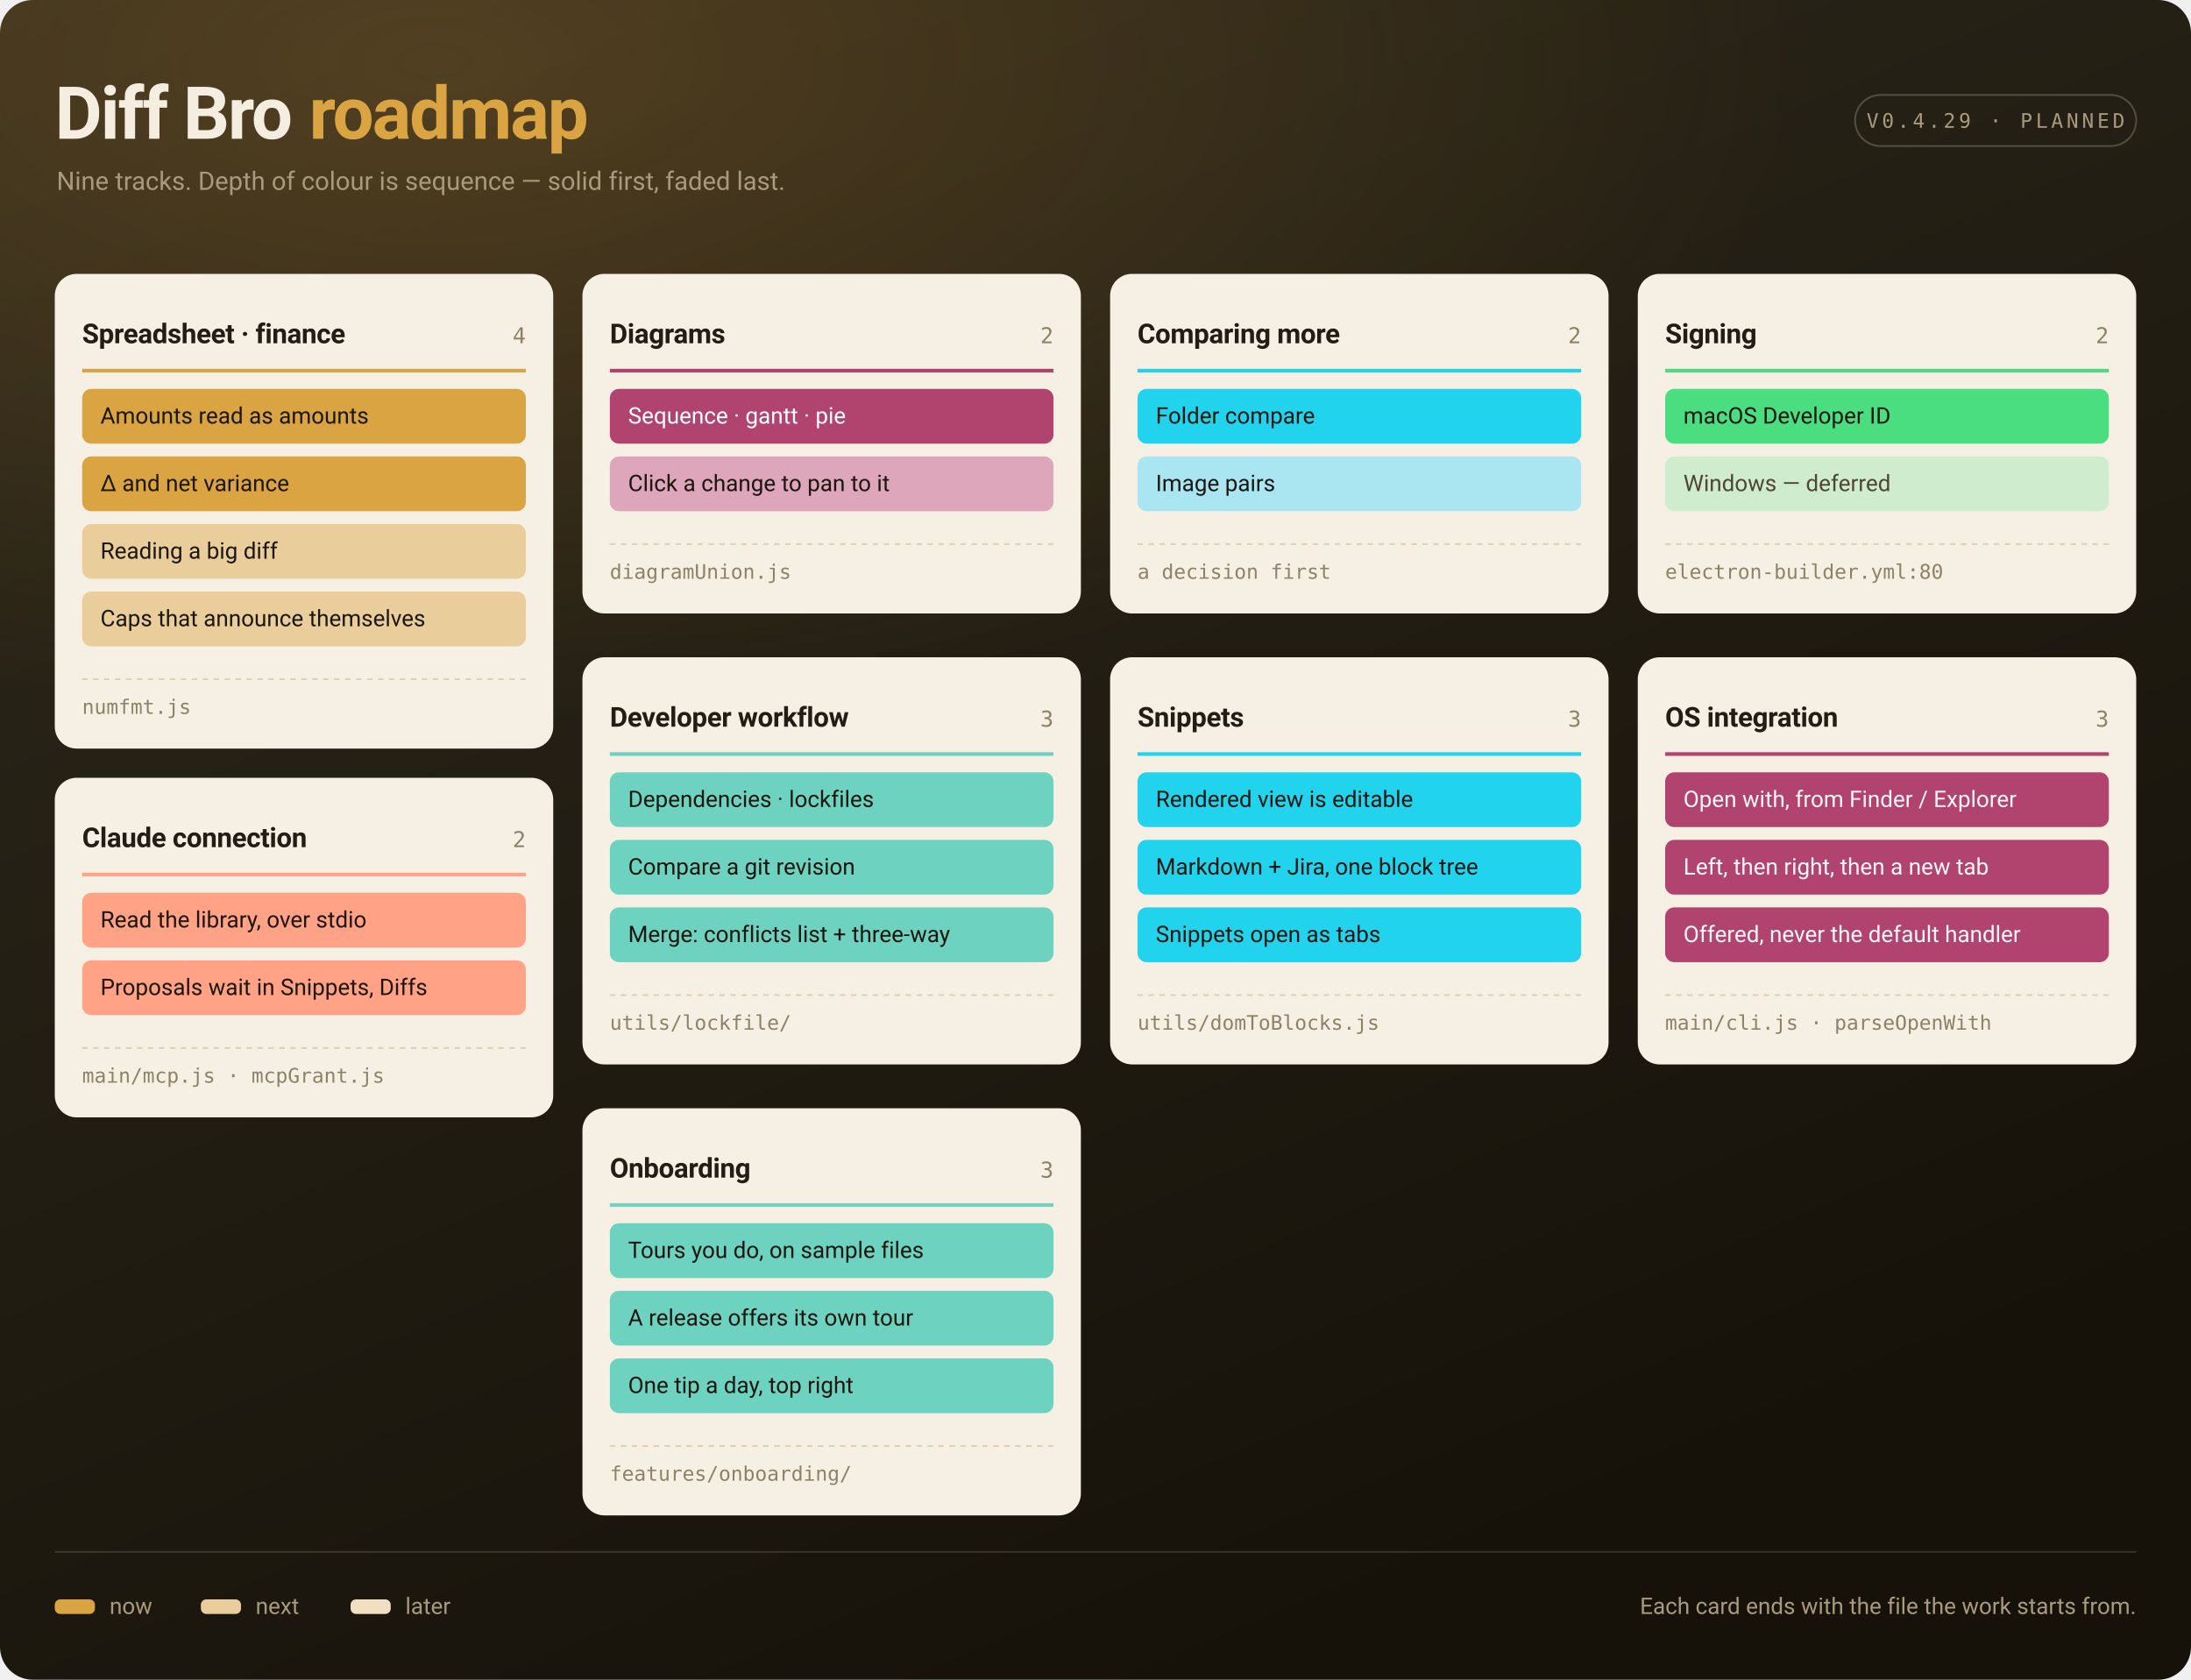
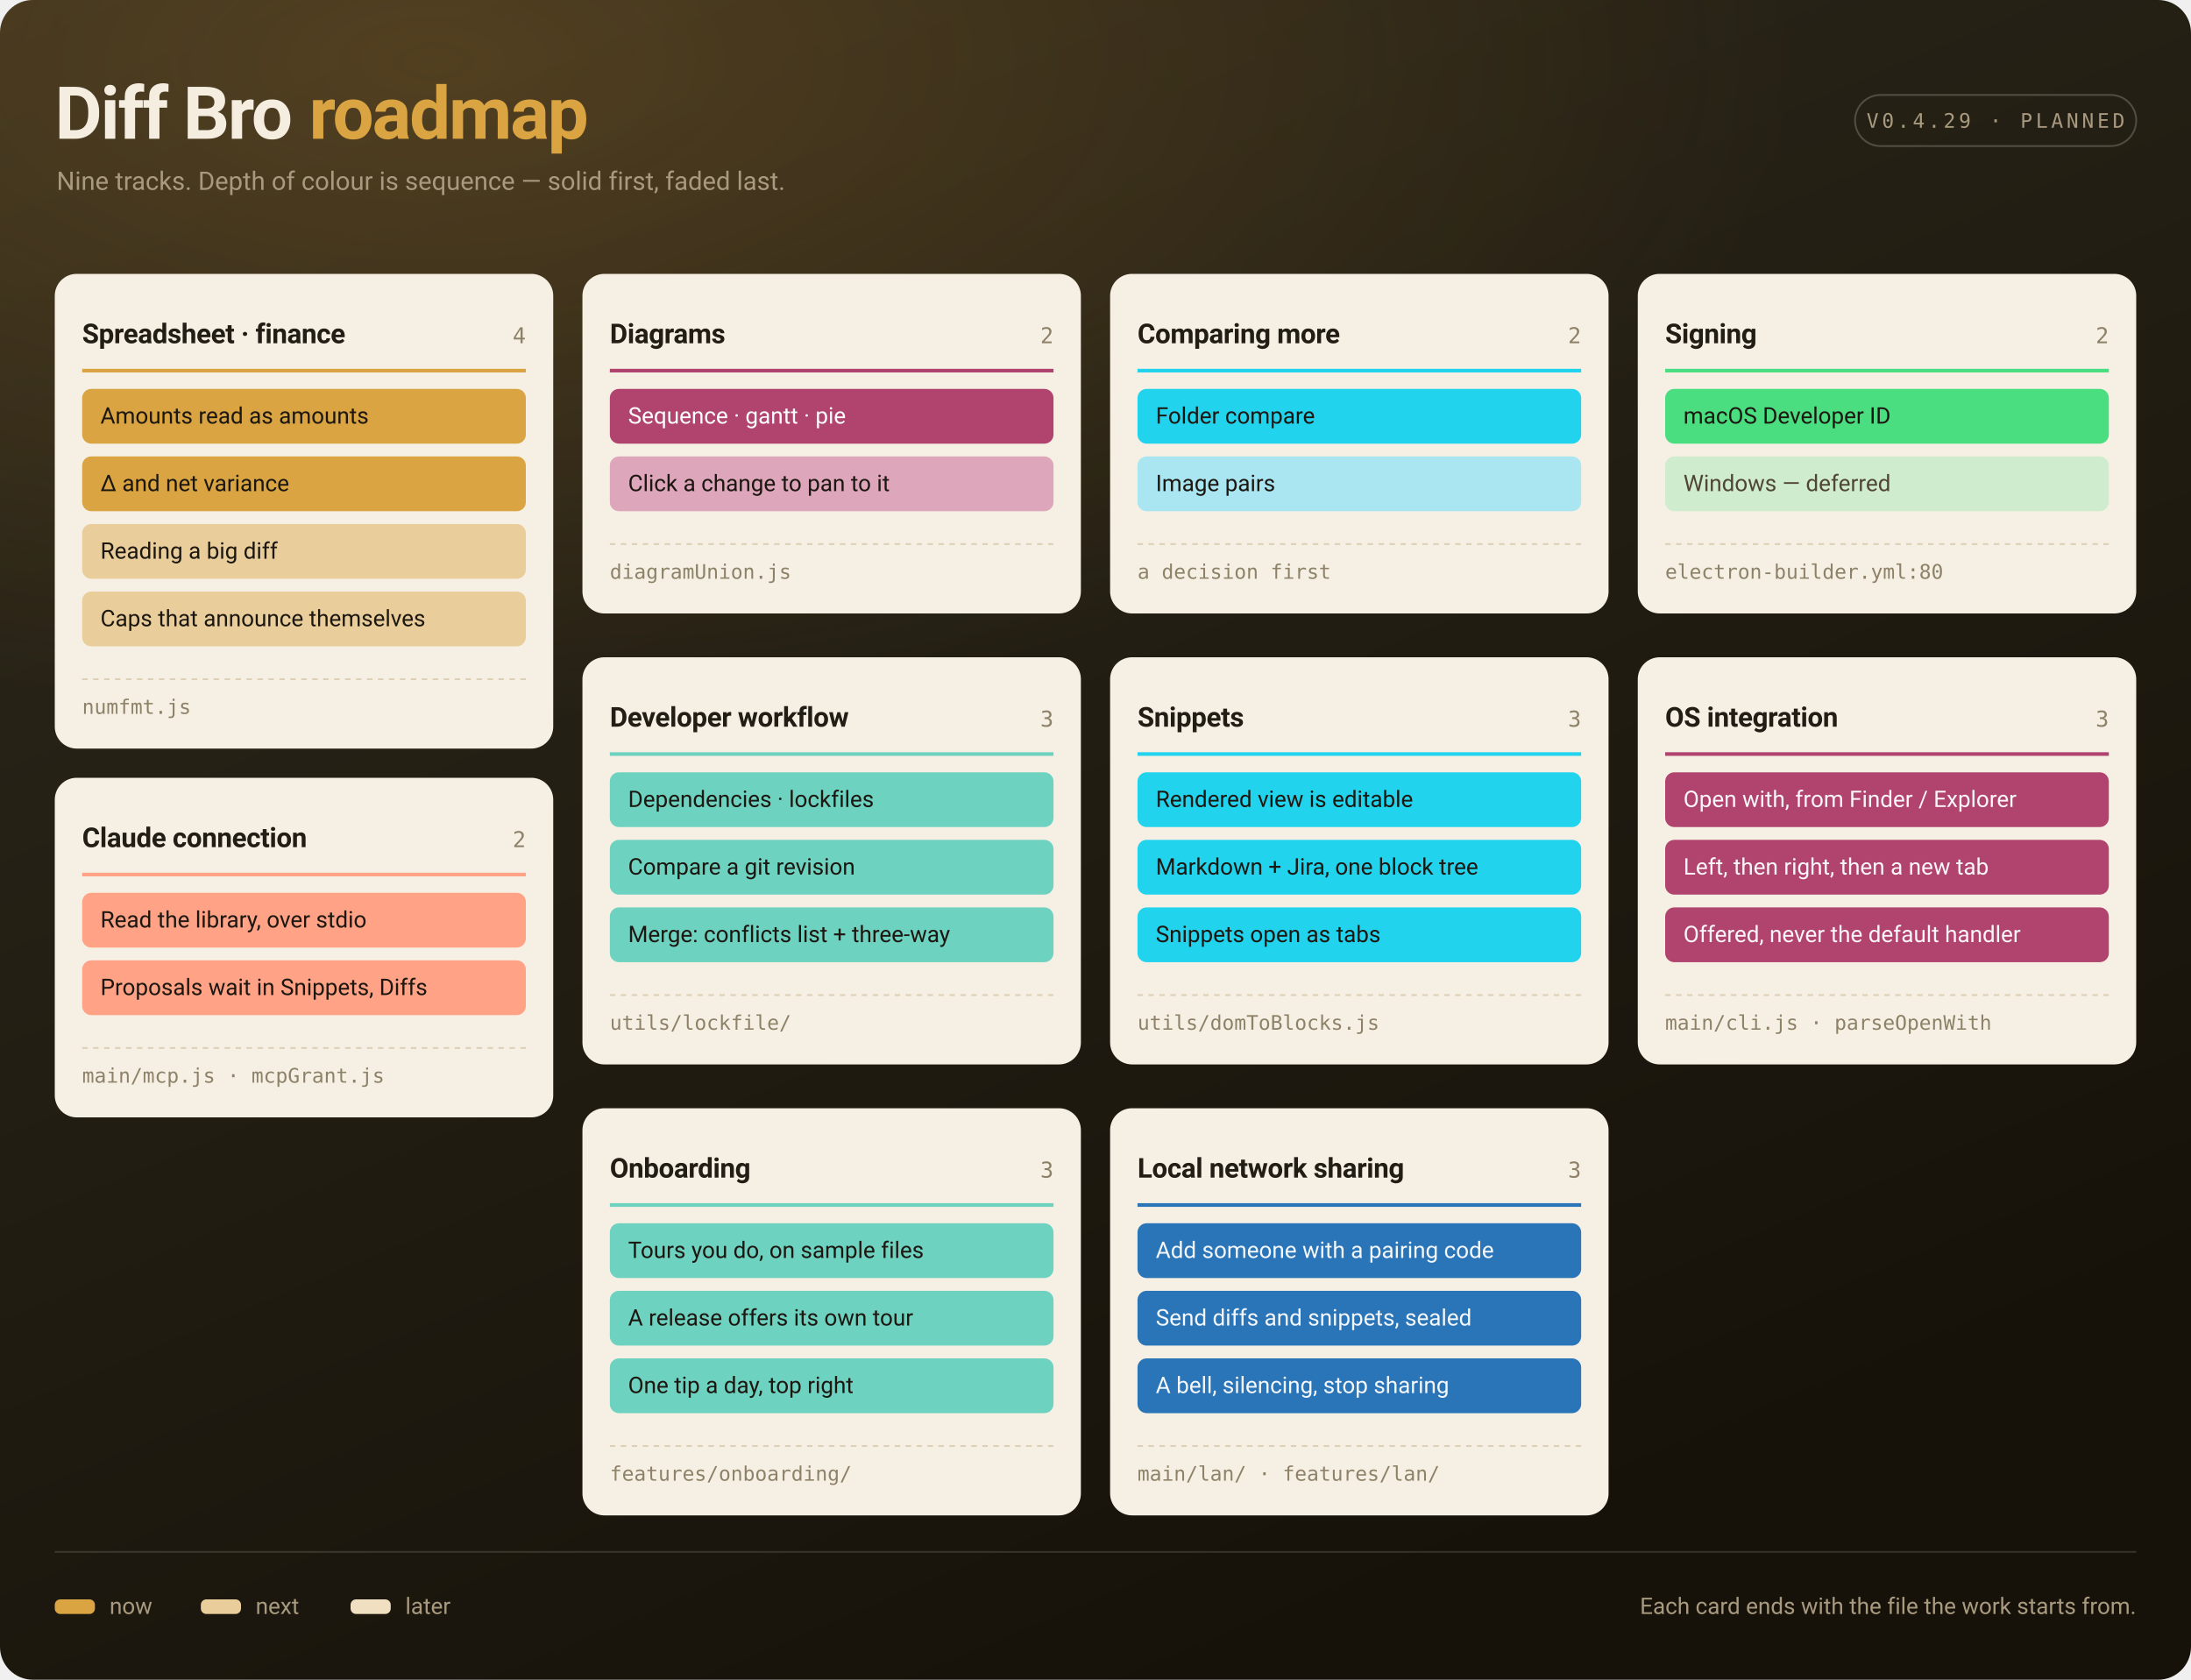
- <svg xmlns="http://www.w3.org/2000/svg" viewBox="0 0 1200 920" width="1200" height="920" role="img" aria-label="Diff Bro roadmap — nine tracks: developer workflow (dependencies, compare a git revision, a conflicts list and three-way merge) shipped, spreadsheet · finance (amounts read as amounts, delta and net variance, reading a big diff, caps that announce themselves), diagrams, comparing more, signing, snippets (an editable rendered view for Markdown and Jira, snippets open as tabs), OS integration (Open with), Claude connection (read the library over stdio, proposals wait on Home), onboarding (tours you do, a card when a release ships a tour, one tip a day) shipped">
+ <svg xmlns="http://www.w3.org/2000/svg" viewBox="0 0 1200 920" width="1200" height="920" role="img" aria-label="Diff Bro roadmap — ten tracks: developer workflow (dependencies, compare a git revision, a conflicts list and three-way merge) shipped, spreadsheet · finance (amounts read as amounts, delta and net variance, reading a big diff, caps that announce themselves), diagrams, comparing more, signing, snippets (an editable rendered view for Markdown and Jira, snippets open as tabs), OS integration (Open with), Claude connection (read the library over stdio, proposals wait on Home), onboarding (tours you do, a card when a release ships a tour, one tip a day) shipped, local network sharing (add someone with a pairing code, send diffs and snippets sealed, a bell, silencing and stop sharing) shipped">
  <defs>
    <linearGradient id="field" x1="0" y1="0" x2="0.55" y2="1">
      <stop offset="0" stop-color="#2f2a1c" />
      <stop offset="1" stop-color="#16120a" />
    </linearGradient>
    <radialGradient id="glow" cx="20%" cy="6%" r="62%">
      <stop offset="0" stop-color="#e8a13a" stop-opacity="0.20" />
      <stop offset="1" stop-color="#e8a13a" stop-opacity="0" />
    </radialGradient>
    <clipPath id="plate">
      <rect x="0" y="0" width="1200" height="920" rx="18" />
    </clipPath>
  </defs>
  <g clip-path="url(#plate)">
    <rect width="1200" height="920" fill="url(#field)" />
    <rect width="1200" height="580" fill="url(#glow)" />
  </g>
  <g font-family="-apple-system, BlinkMacSystemFont, 'Segoe UI', Roboto, Helvetica, Arial, sans-serif">
    <text x="30" y="76" font-size="40" font-weight="700" letter-spacing="-1" fill="#f4ede0">Diff Bro <tspan fill="#d9a441">roadmap</tspan>
    </text>
    <text x="31" y="104" font-size="14" fill="#a99a7f">Nine tracks. Depth of colour is sequence — solid first, faded last.</text>
    <rect x="1016" y="52" width="154" height="28" rx="14" fill="none" stroke="#f4ede0" stroke-opacity="0.22" />
    <text x="1093" y="70" font-size="11" letter-spacing="1.8" text-anchor="middle" font-family="ui-monospace, SFMono-Regular, Menlo, monospace" fill="#a99a7f">V0.4.29 · PLANNED</text>
    <rect x="30" y="150" width="273" height="260" rx="12" fill="#f6f0e4" />
    <text x="45" y="188" font-size="15" font-weight="600" letter-spacing="-0.15" fill="#221e16">Spreadsheet · finance</text>
    <text x="288" y="188" font-size="12" text-anchor="end" font-family="ui-monospace, SFMono-Regular, Menlo, monospace" fill="#8d8168">4</text>
    <rect x="45" y="202" width="243" height="2" fill="#d9a441" />
    <rect x="45" y="213" width="243" height="30" rx="5" fill="#d9a441" />
    <text x="55" y="232" font-size="12.5" fill="#1c1710">Amounts read as amounts</text>
    <rect x="45" y="250" width="243" height="30" rx="5" fill="#d9a441" />
    <text x="55" y="269" font-size="12.5" fill="#1c1710">Δ and net variance</text>
    <rect x="45" y="287" width="243" height="30" rx="5" fill="#e9ce9b" />
    <text x="55" y="306" font-size="12.5" fill="#1c1710">Reading a big diff</text>
    <rect x="45" y="324" width="243" height="30" rx="5" fill="#e9ce9b" />
    <text x="55" y="343" font-size="12.5" fill="#1c1710">Caps that announce themselves</text>
    <line x1="45" y1="372" x2="288" y2="372" stroke="#ddd0b6" stroke-dasharray="3 3" />
    <text x="45" y="391" font-size="11" font-family="ui-monospace, SFMono-Regular, Menlo, monospace" fill="#8d8168">numfmt.js</text>
    <rect x="319" y="150" width="273" height="186" rx="12" fill="#f6f0e4" />
    <text x="334" y="188" font-size="15" font-weight="600" letter-spacing="-0.15" fill="#221e16">Diagrams</text>
    <text x="577" y="188" font-size="12" text-anchor="end" font-family="ui-monospace, SFMono-Regular, Menlo, monospace" fill="#8d8168">2</text>
    <rect x="334" y="202" width="243" height="2" fill="#b0446e" />
    <rect x="334" y="213" width="243" height="30" rx="5" fill="#b0446e" />
    <text x="344" y="232" font-size="12.5" fill="#fff">Sequence · gantt · pie</text>
    <rect x="334" y="250" width="243" height="30" rx="5" fill="#dda6bb" />
    <text x="344" y="269" font-size="12.5" fill="#1c1710">Click a change to pan to it</text>
    <line x1="334" y1="298" x2="577" y2="298" stroke="#ddd0b6" stroke-dasharray="3 3" />
    <text x="334" y="317" font-size="11" font-family="ui-monospace, SFMono-Regular, Menlo, monospace" fill="#8d8168">diagramUnion.js</text>
    <rect x="608" y="150" width="273" height="186" rx="12" fill="#f6f0e4" />
    <text x="623" y="188" font-size="15" font-weight="600" letter-spacing="-0.15" fill="#221e16">Comparing more</text>
    <text x="866" y="188" font-size="12" text-anchor="end" font-family="ui-monospace, SFMono-Regular, Menlo, monospace" fill="#8d8168">2</text>
    <rect x="623" y="202" width="243" height="2" fill="#22d3ee" />
    <rect x="623" y="213" width="243" height="30" rx="5" fill="#22d3ee" />
    <text x="633" y="232" font-size="12.5" fill="#1c1710">Folder compare</text>
    <rect x="623" y="250" width="243" height="30" rx="5" fill="#a9e6f2" />
    <text x="633" y="269" font-size="12.5" fill="#1c1710">Image pairs</text>
    <line x1="623" y1="298" x2="866" y2="298" stroke="#ddd0b6" stroke-dasharray="3 3" />
    <text x="623" y="317" font-size="11" font-family="ui-monospace, SFMono-Regular, Menlo, monospace" fill="#8d8168">a decision first</text>
    <rect x="897" y="150" width="273" height="186" rx="12" fill="#f6f0e4" />
    <text x="912" y="188" font-size="15" font-weight="600" letter-spacing="-0.15" fill="#221e16">Signing</text>
    <text x="1155" y="188" font-size="12" text-anchor="end" font-family="ui-monospace, SFMono-Regular, Menlo, monospace" fill="#8d8168">2</text>
    <rect x="912" y="202" width="243" height="2" fill="#4ade80" />
    <rect x="912" y="213" width="243" height="30" rx="5" fill="#4ade80" />
    <text x="922" y="232" font-size="12.5" fill="#1c1710">macOS Developer ID</text>
    <rect x="912" y="250" width="243" height="30" rx="5" fill="#d0ecce" />
    <text x="922" y="269" font-size="12.5" fill="#4f4634">Windows — deferred</text>
    <line x1="912" y1="298" x2="1155" y2="298" stroke="#ddd0b6" stroke-dasharray="3 3" />
    <text x="912" y="317" font-size="11" font-family="ui-monospace, SFMono-Regular, Menlo, monospace" fill="#8d8168">electron-builder.yml:80</text>
    <rect x="319" y="360" width="273" height="223" rx="12" fill="#f6f0e4" />
    <text x="334" y="398" font-size="15" font-weight="600" letter-spacing="-0.15" fill="#221e16">Developer workflow</text>
    <text x="577" y="398" font-size="12" text-anchor="end" font-family="ui-monospace, SFMono-Regular, Menlo, monospace" fill="#8d8168">3</text>
    <rect x="334" y="412" width="243" height="2" fill="#6ed2c0" />
    <rect x="334" y="423" width="243" height="30" rx="5" fill="#6ed2c0" />
    <text x="344" y="442" font-size="12.5" fill="#1c1710">Dependencies · lockfiles</text>
    <rect x="334" y="460" width="243" height="30" rx="5" fill="#6ed2c0" />
    <text x="344" y="479" font-size="12.5" fill="#1c1710">Compare a git revision</text>
    <rect x="334" y="497" width="243" height="30" rx="5" fill="#6ed2c0" />
    <text x="344" y="516" font-size="12.5" fill="#1c1710">Merge: conflicts list + three-way</text>
    <line x1="334" y1="545" x2="577" y2="545" stroke="#ddd0b6" stroke-dasharray="3 3" />
    <text x="334" y="564" font-size="11" font-family="ui-monospace, SFMono-Regular, Menlo, monospace" fill="#8d8168">utils/lockfile/</text>
    <rect x="608" y="360" width="273" height="223" rx="12" fill="#f6f0e4" />
    <text x="623" y="398" font-size="15" font-weight="600" letter-spacing="-0.15" fill="#221e16">Snippets</text>
    <text x="866" y="398" font-size="12" text-anchor="end" font-family="ui-monospace, SFMono-Regular, Menlo, monospace" fill="#8d8168">3</text>
    <rect x="623" y="412" width="243" height="2" fill="#22d3ee" />
    <rect x="623" y="423" width="243" height="30" rx="5" fill="#22d3ee" />
    <text x="633" y="442" font-size="12.5" fill="#1c1710">Rendered view is editable</text>
    <rect x="623" y="460" width="243" height="30" rx="5" fill="#22d3ee" />
    <text x="633" y="479" font-size="12.5" fill="#1c1710">Markdown + Jira, one block tree</text>
    <rect x="623" y="497" width="243" height="30" rx="5" fill="#22d3ee" />
    <text x="633" y="516" font-size="12.5" fill="#1c1710">Snippets open as tabs</text>
    <line x1="623" y1="545" x2="866" y2="545" stroke="#ddd0b6" stroke-dasharray="3 3" />
    <text x="623" y="564" font-size="11" font-family="ui-monospace, SFMono-Regular, Menlo, monospace" fill="#8d8168">utils/domToBlocks.js</text>
    <rect x="897" y="360" width="273" height="223" rx="12" fill="#f6f0e4" />
    <text x="912" y="398" font-size="15" font-weight="600" letter-spacing="-0.15" fill="#221e16">OS integration</text>
    <text x="1155" y="398" font-size="12" text-anchor="end" font-family="ui-monospace, SFMono-Regular, Menlo, monospace" fill="#8d8168">3</text>
    <rect x="912" y="412" width="243" height="2" fill="#b0446e" />
    <rect x="912" y="423" width="243" height="30" rx="5" fill="#b0446e" />
    <text x="922" y="442" font-size="12.5" fill="#fdf6f8">Open with, from Finder / Explorer</text>
    <rect x="912" y="460" width="243" height="30" rx="5" fill="#b0446e" />
    <text x="922" y="479" font-size="12.5" fill="#fdf6f8">Left, then right, then a new tab</text>
    <rect x="912" y="497" width="243" height="30" rx="5" fill="#b0446e" />
    <text x="922" y="516" font-size="12.5" fill="#fdf6f8">Offered, never the default handler</text>
    <line x1="912" y1="545" x2="1155" y2="545" stroke="#ddd0b6" stroke-dasharray="3 3" />
    <text x="912" y="564" font-size="11" font-family="ui-monospace, SFMono-Regular, Menlo, monospace" fill="#8d8168">main/cli.js · parseOpenWith</text>
    <rect x="30" y="426" width="273" height="186" rx="12" fill="#f6f0e4" />
    <text x="45" y="464" font-size="15" font-weight="600" letter-spacing="-0.15" fill="#221e16">Claude connection</text>
    <text x="288" y="464" font-size="12" text-anchor="end" font-family="ui-monospace, SFMono-Regular, Menlo, monospace" fill="#8d8168">2</text>
    <rect x="45" y="478" width="243" height="2" fill="#ffa285" />
    <rect x="45" y="489" width="243" height="30" rx="5" fill="#ffa285" />
    <text x="55" y="508" font-size="12.5" fill="#1c1710">Read the library, over stdio</text>
    <rect x="45" y="526" width="243" height="30" rx="5" fill="#ffa285" />
    <text x="55" y="545" font-size="12.5" fill="#1c1710">Proposals wait in Snippets, Diffs</text>
    <line x1="45" y1="574" x2="288" y2="574" stroke="#ddd0b6" stroke-dasharray="3 3" />
    <text x="45" y="593" font-size="11" font-family="ui-monospace, SFMono-Regular, Menlo, monospace" fill="#8d8168">main/mcp.js · mcpGrant.js</text>
    <rect x="319" y="607" width="273" height="223" rx="12" fill="#f6f0e4" />
    <text x="334" y="645" font-size="15" font-weight="600" letter-spacing="-0.15" fill="#221e16">Onboarding</text>
    <text x="577" y="645" font-size="12" text-anchor="end" font-family="ui-monospace, SFMono-Regular, Menlo, monospace" fill="#8d8168">3</text>
    <rect x="334" y="659" width="243" height="2" fill="#6ed2c0" />
    <rect x="334" y="670" width="243" height="30" rx="5" fill="#6ed2c0" />
    <text x="344" y="689" font-size="12.5" fill="#1c1710">Tours you do, on sample files</text>
    <rect x="334" y="707" width="243" height="30" rx="5" fill="#6ed2c0" />
    <text x="344" y="726" font-size="12.5" fill="#1c1710">A release offers its own tour</text>
    <rect x="334" y="744" width="243" height="30" rx="5" fill="#6ed2c0" />
    <text x="344" y="763" font-size="12.5" fill="#1c1710">One tip a day, top right</text>
    <line x1="334" y1="792" x2="577" y2="792" stroke="#ddd0b6" stroke-dasharray="3 3" />
    <text x="334" y="811" font-size="11" font-family="ui-monospace, SFMono-Regular, Menlo, monospace" fill="#8d8168">features/onboarding/</text>
+     <rect x="608" y="607" width="273" height="223" rx="12" fill="#f6f0e4" />
+     <text x="623" y="645" font-size="15" font-weight="600" letter-spacing="-0.15" fill="#221e16">Local network sharing</text>
+     <text x="866" y="645" font-size="12" text-anchor="end" font-family="ui-monospace, SFMono-Regular, Menlo, monospace" fill="#8d8168">3</text>
+     <rect x="623" y="659" width="243" height="2" fill="#2a74b8" />
+     <rect x="623" y="670" width="243" height="30" rx="5" fill="#2a74b8" />
+     <text x="633" y="689" font-size="12.5" fill="#f4f8fc">Add someone with a pairing code</text>
+     <rect x="623" y="707" width="243" height="30" rx="5" fill="#2a74b8" />
+     <text x="633" y="726" font-size="12.5" fill="#f4f8fc">Send diffs and snippets, sealed</text>
+     <rect x="623" y="744" width="243" height="30" rx="5" fill="#2a74b8" />
+     <text x="633" y="763" font-size="12.5" fill="#f4f8fc">A bell, silencing, stop sharing</text>
+     <line x1="623" y1="792" x2="866" y2="792" stroke="#ddd0b6" stroke-dasharray="3 3" />
+     <text x="623" y="811" font-size="11" font-family="ui-monospace, SFMono-Regular, Menlo, monospace" fill="#8d8168">main/lan/ · features/lan/</text>
    <line x1="30" y1="850" x2="1170" y2="850" stroke="#f4ede0" stroke-opacity="0.14" />
    <rect x="30" y="876" width="22" height="8" rx="3" fill="#d9a441" />
    <text x="60" y="884" font-size="12.5" fill="#a99a7f">now</text>
    <rect x="110" y="876" width="22" height="8" rx="3" fill="#e9ce9b" />
    <text x="140" y="884" font-size="12.5" fill="#a99a7f">next</text>
    <rect x="192" y="876" width="22" height="8" rx="3" fill="#f0dfc0" />
    <text x="222" y="884" font-size="12.5" fill="#a99a7f">later</text>
    <text x="1170" y="884" font-size="12.5" text-anchor="end" fill="#a99a7f">Each card ends with the file the work starts from.</text>
  </g>
</svg>
